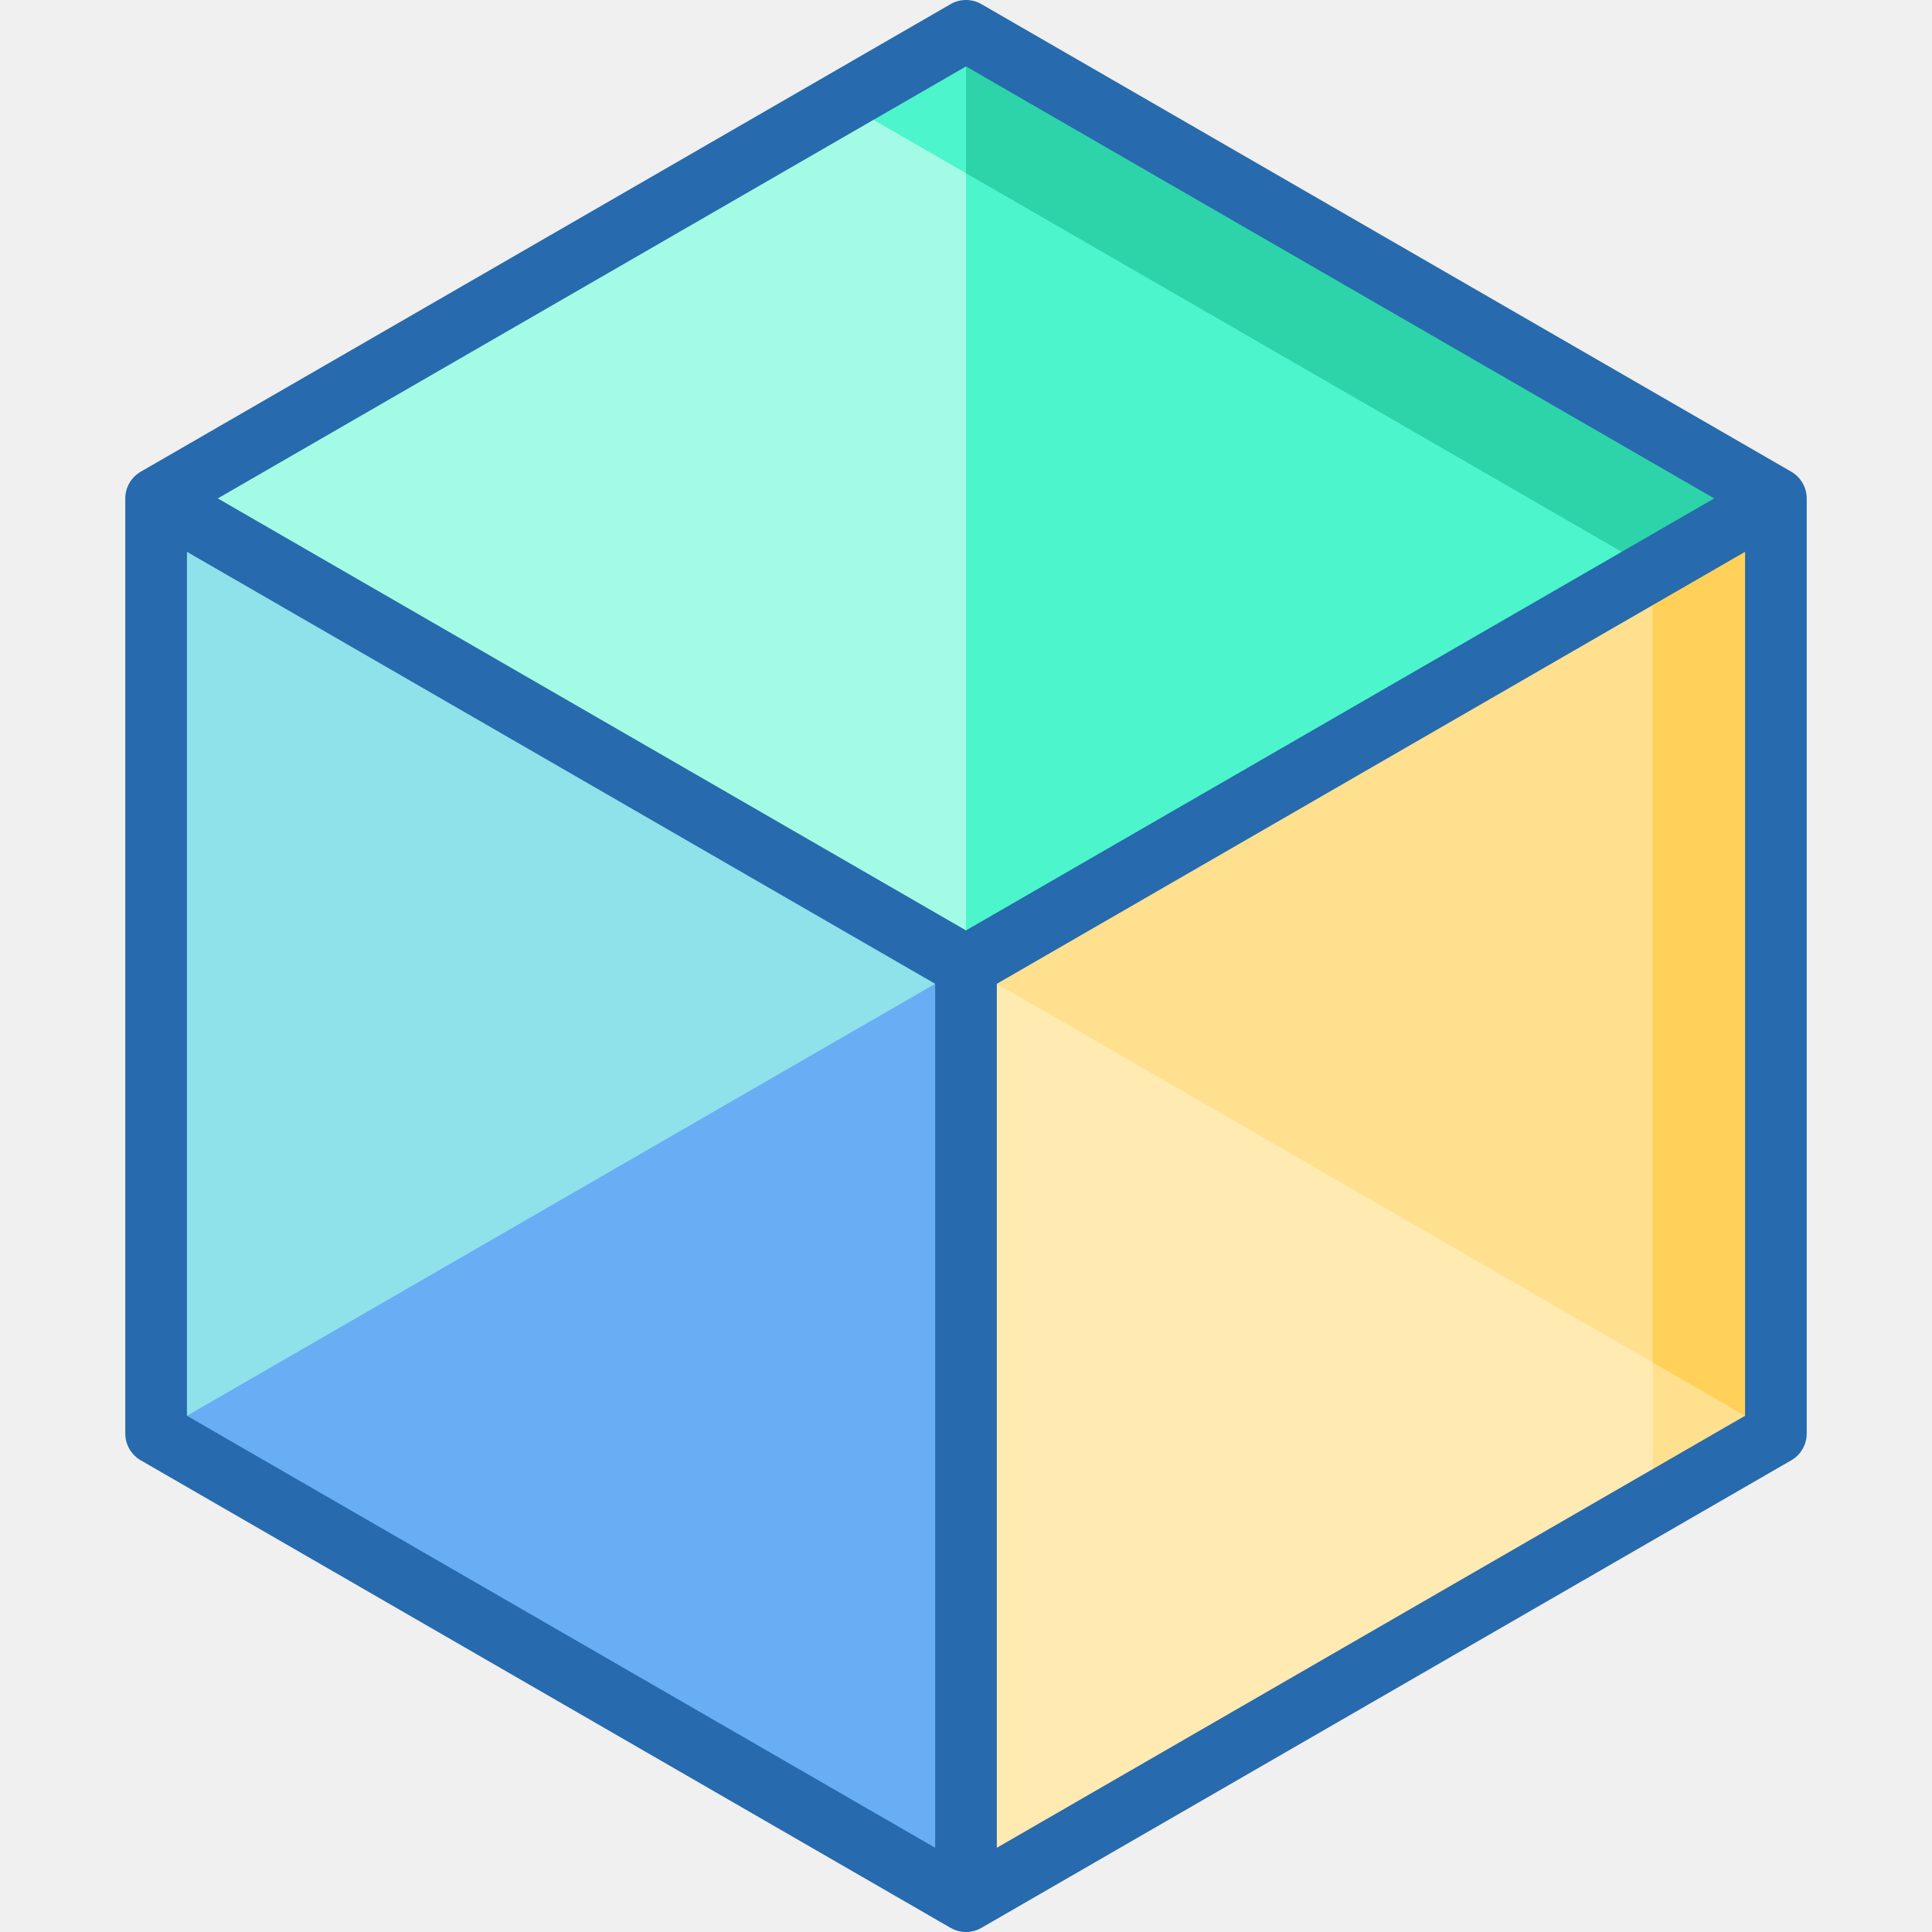
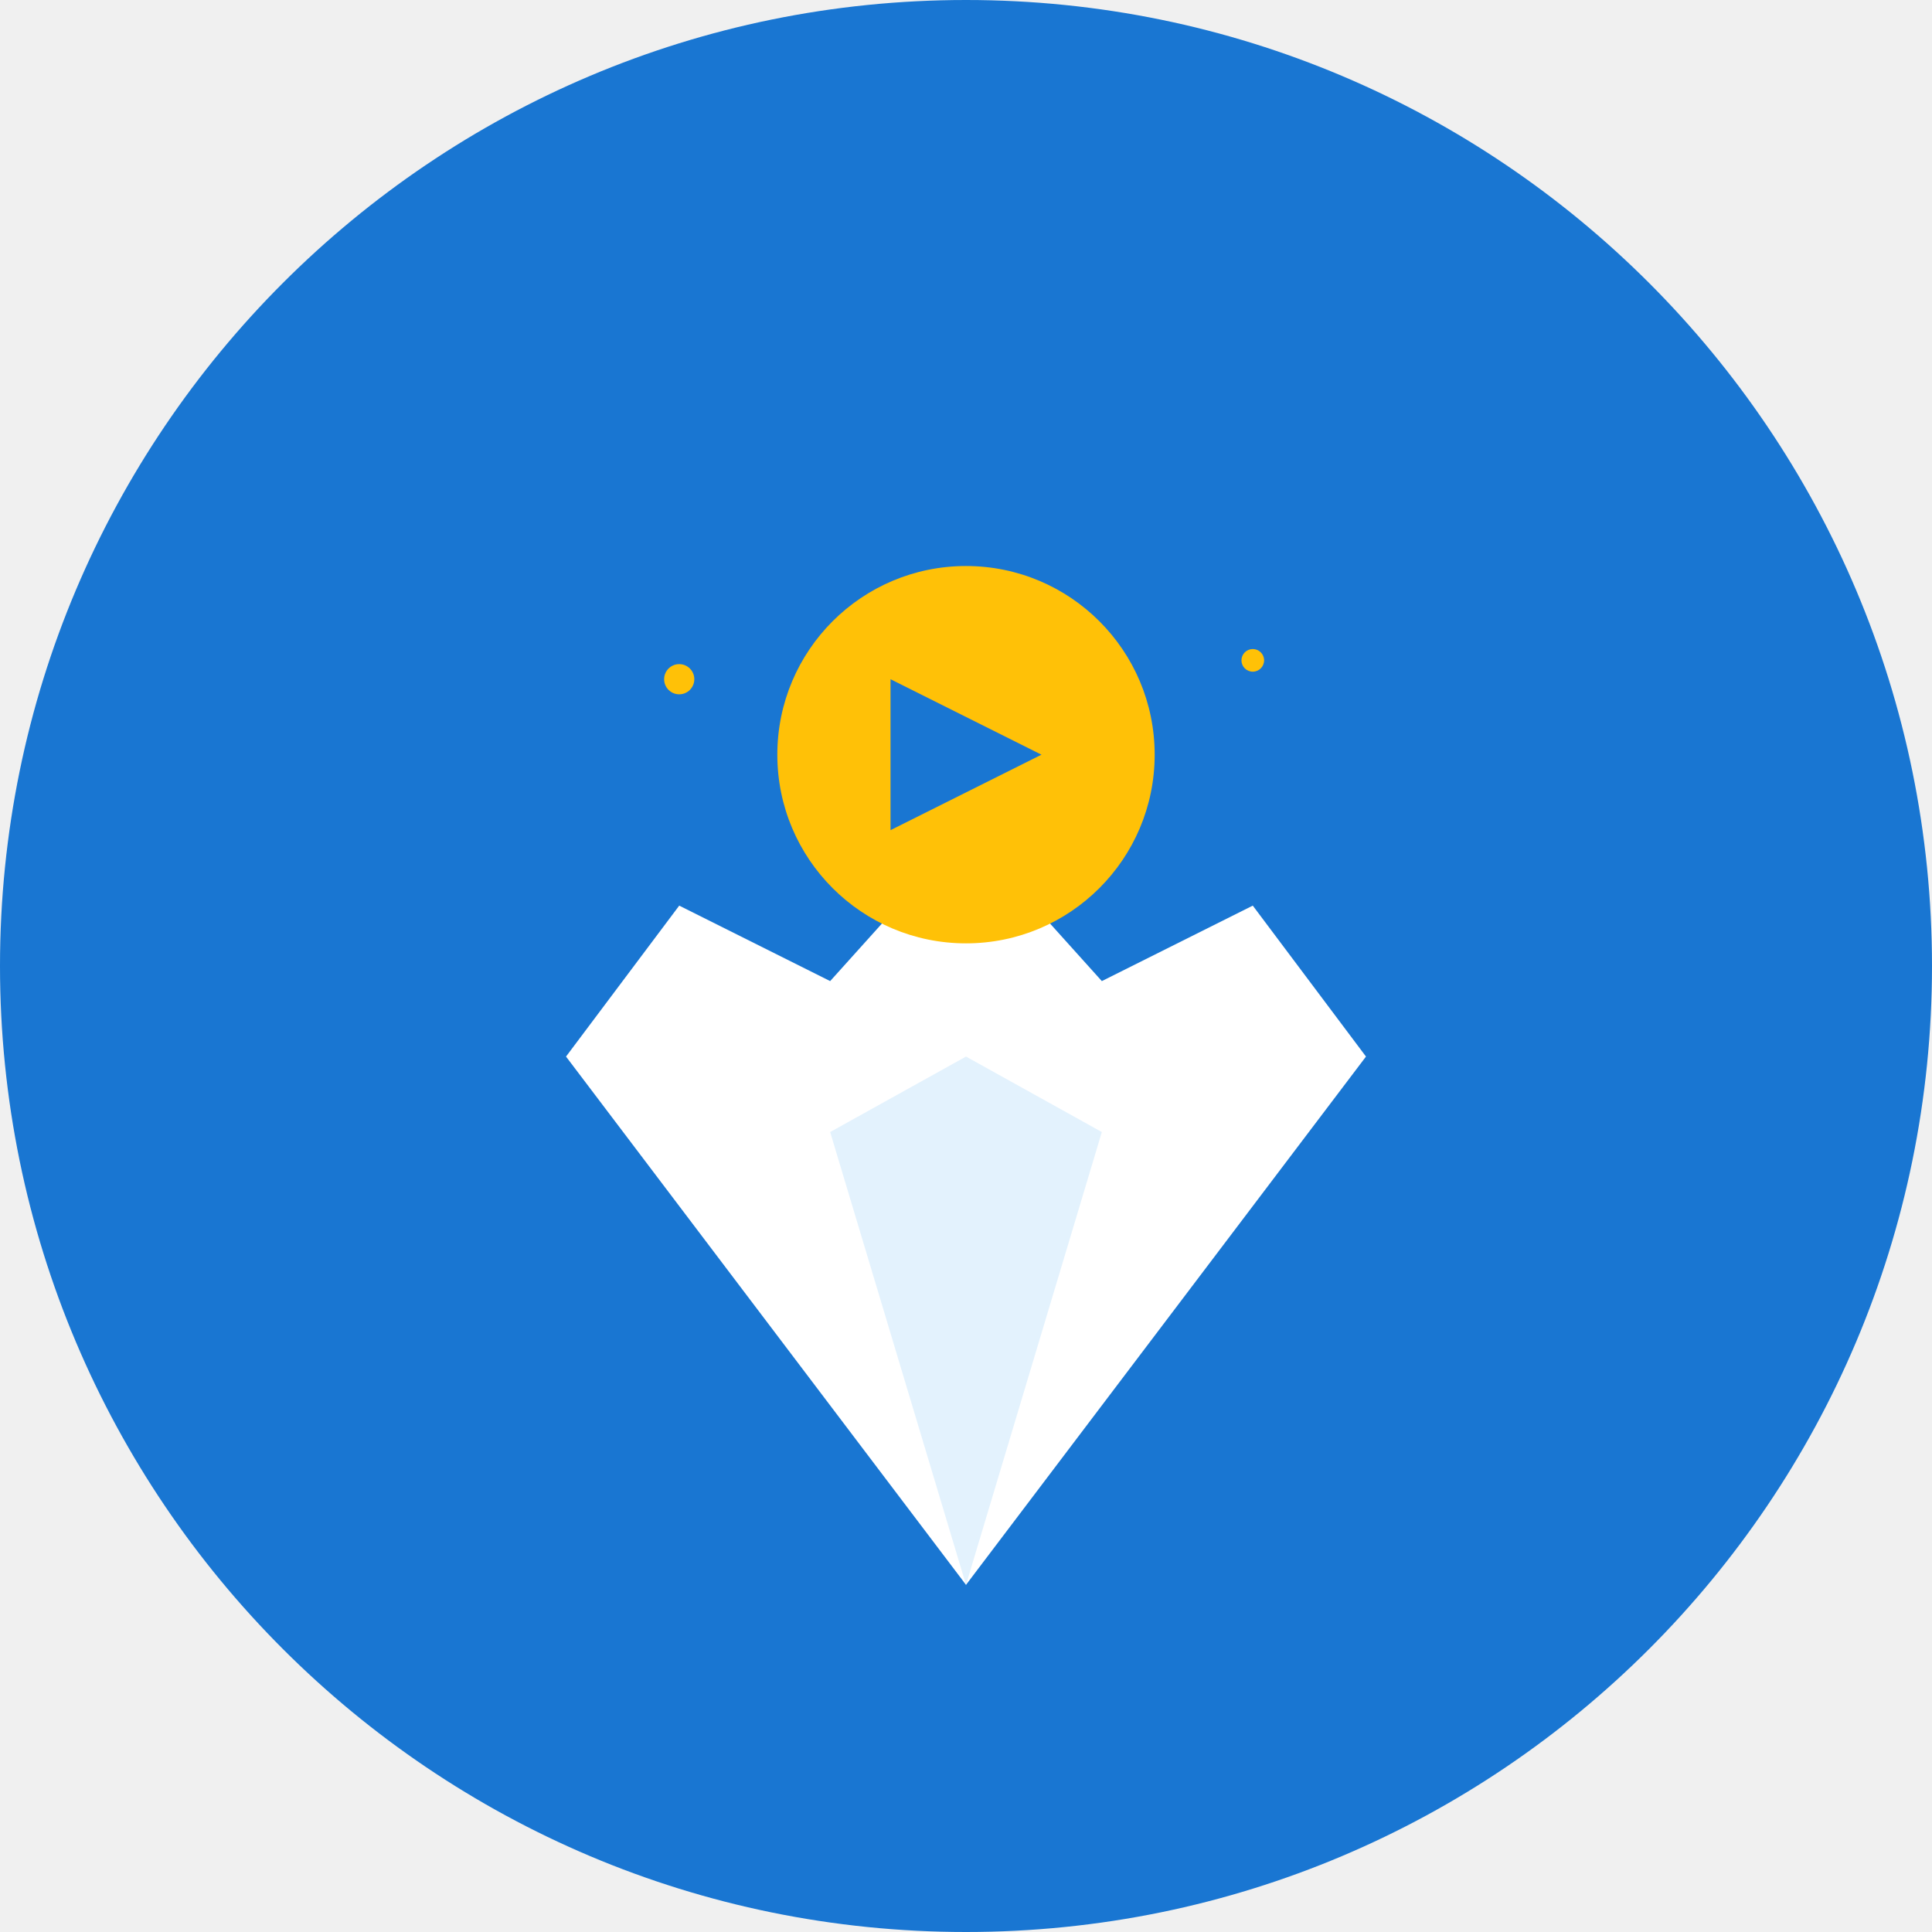
- <svg xmlns="http://www.w3.org/2000/svg" height="800px" width="800px" version="1.1" id="Layer_1" viewBox="0 0 512 512" xml:space="preserve">
-   <polygon style="fill:#2DD4AA;" points="470.626,132.082 437.945,205.418 223.319,78.583 256,8.167" />
-   <g>
-     <polygon style="fill:#4CF5CB;" points="256,8.167 256,78.583 223.319,27.035" />
-     <polygon style="fill:#4CF5CB;" points="437.945,150.95 256,321.358 190.638,183.63 256,45.902" />
-   </g>
-   <polygon style="fill:#A3FBE5;" points="256,45.902 256,321.358 41.374,132.082 223.319,27.035" />
-   <polygon style="fill:#68AEF4;" points="256,255.997 310.468,373.43 256,503.827 41.374,379.912 111.054,243.51" />
-   <polygon style="fill:#8FE1EA;" points="256,255.997 41.374,379.912 41.374,132.082" />
-   <polygon style="fill:#FFE08F;" points="470.626,379.912 437.945,398.779 396.549,284.789" />
-   <polygon style="fill:#FFEAB2;" points="437.945,273.895 437.945,398.779 256,503.827 256,255.997" />
-   <polygon style="fill:#FFD159;" points="470.626,132.082 470.626,379.912 437.945,361.044 416.158,255.997 437.945,150.95" />
-   <polygon style="fill:#FFE08F;" points="437.945,150.95 437.945,361.044 256,255.997" />
-   <path style="fill:#276AAD;" d="M474.712,125.01L260.085,1.095c-2.527-1.46-5.643-1.46-8.17,0L37.288,125.01 c-2.527,1.46-4.085,4.156-4.085,7.075v247.83c0,2.919,1.558,5.616,4.085,7.075l214.627,123.915c1.264,0.73,2.674,1.095,4.085,1.095 s2.821-0.365,4.085-1.095L474.712,386.99c2.527-1.46,4.085-4.156,4.085-7.075v-247.83 C478.797,129.166,477.24,126.469,474.712,125.01z M256,17.604l198.287,114.481L256,246.566L57.713,132.085L256,17.604z M49.543,146.236L247.83,260.717v228.962L49.543,375.198V146.236z M264.17,489.679V260.717l198.287-114.481v228.962L264.17,489.679z" />
+ <svg xmlns="http://www.w3.org/2000/svg" width="512" height="512" viewBox="0 0 512 512">
+   <circle cx="256" cy="256" r="256" fill="#1976D2" />
+   <path d="M256,420 L150,280 L180,240 L220,260 L256,220 L292,260 L332,240 L362,280 Z" fill="#FFFFFF" />
+   <path d="M256,420 L220,300 L256,280 L292,300 Z" fill="#E3F2FD" />
+   <circle cx="256" cy="200" r="50" fill="#FFC107" />
+   <path d="M236,180 L236,220 L276,200 Z" fill="#1976D2" />
+   <circle cx="180" cy="180" r="4" fill="#FFC107" />
+   <circle cx="332" cy="175" r="3" fill="#FFC107" />
</svg>
